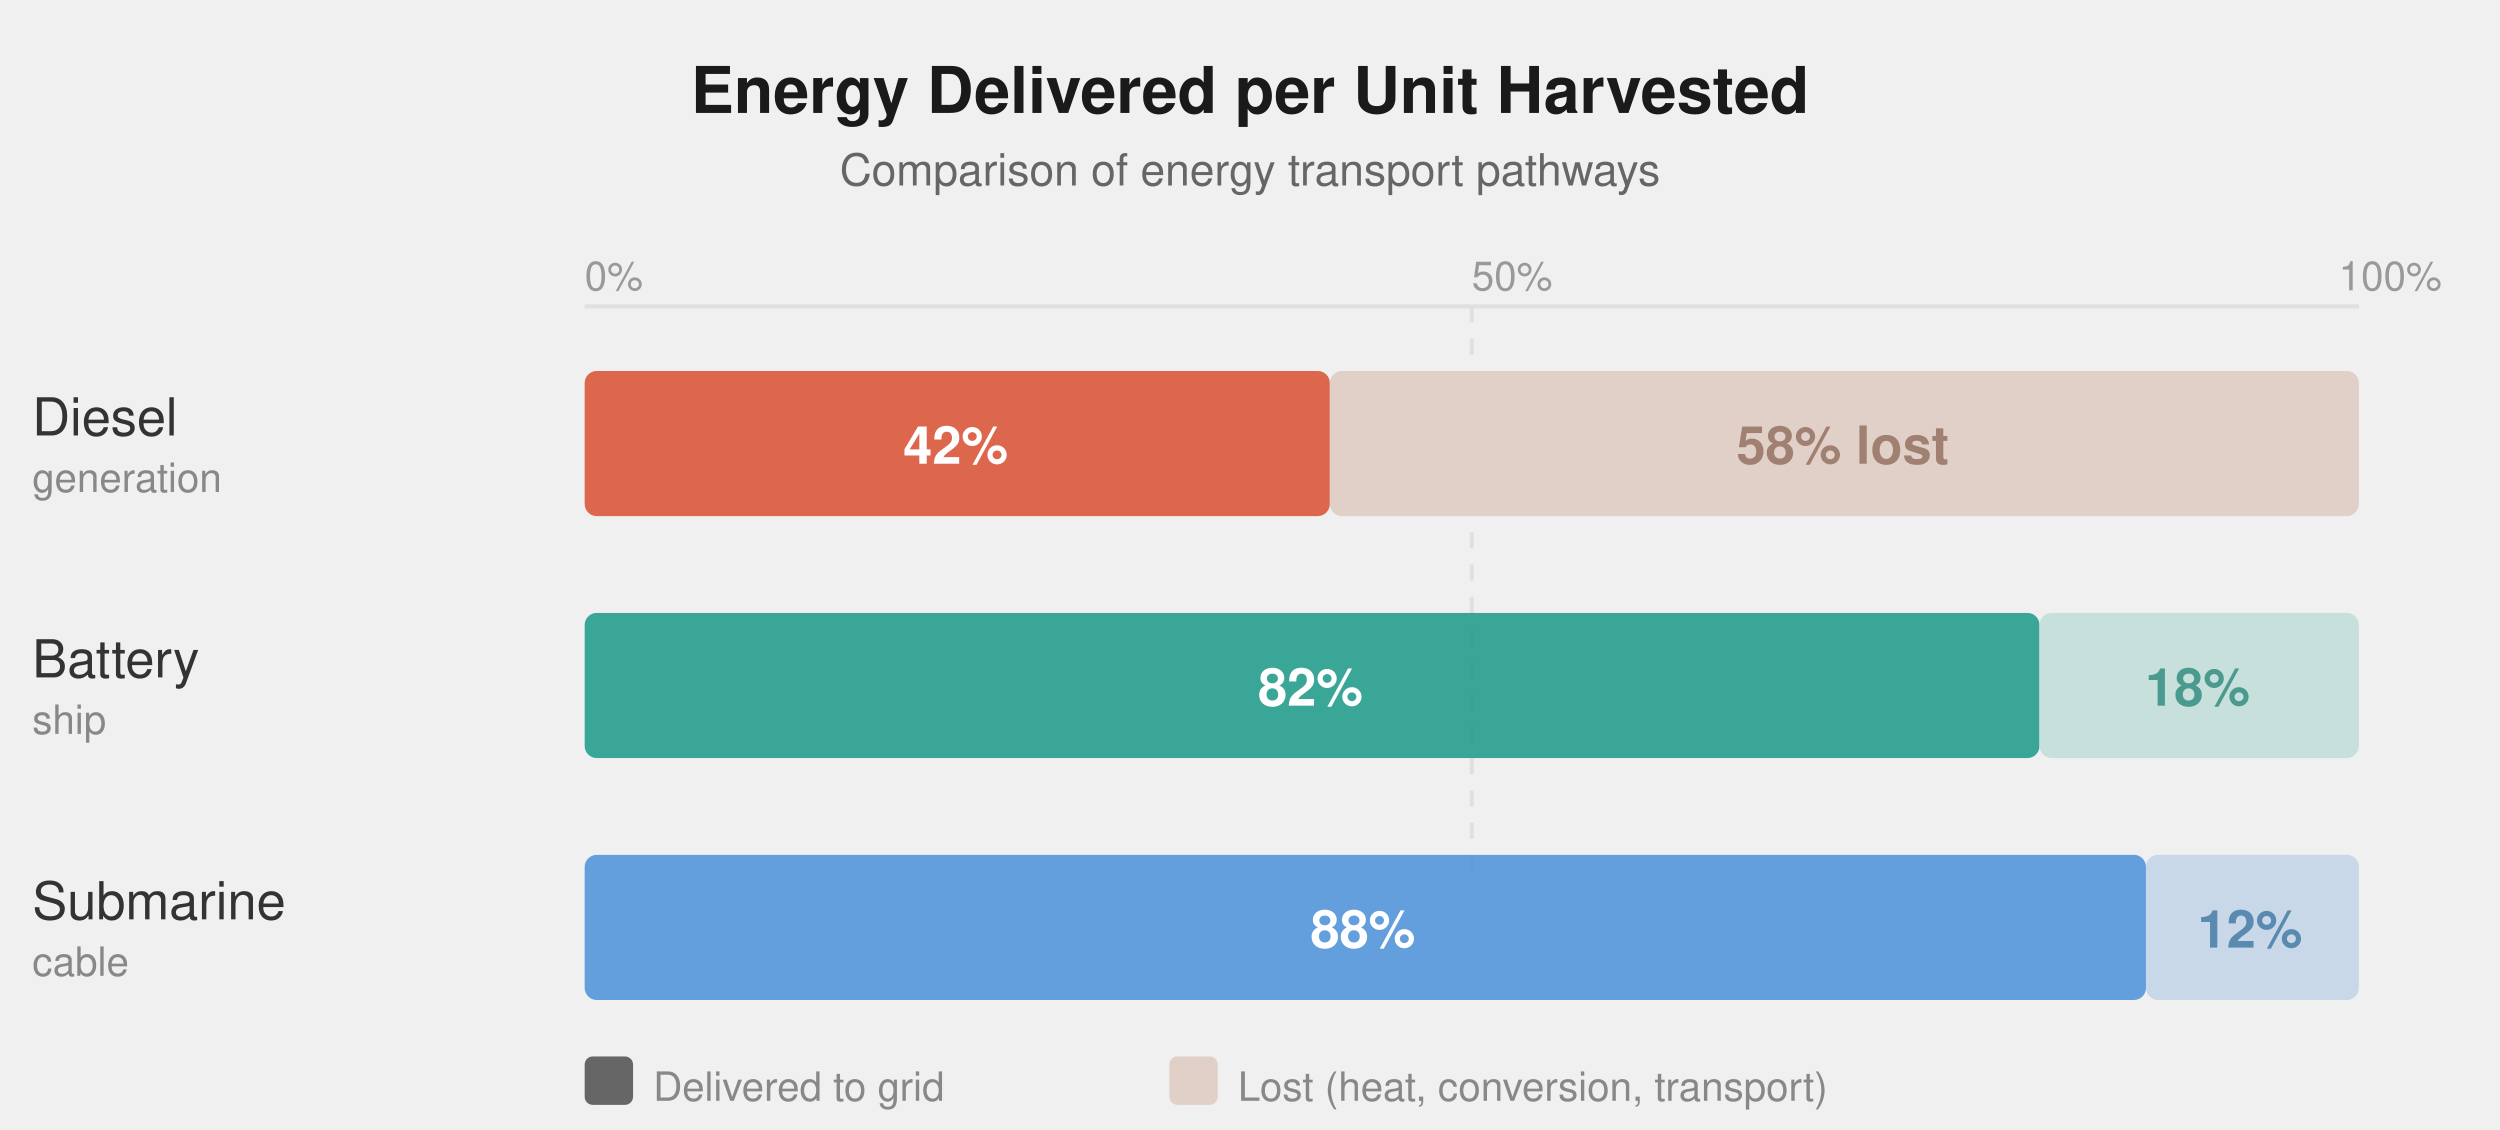
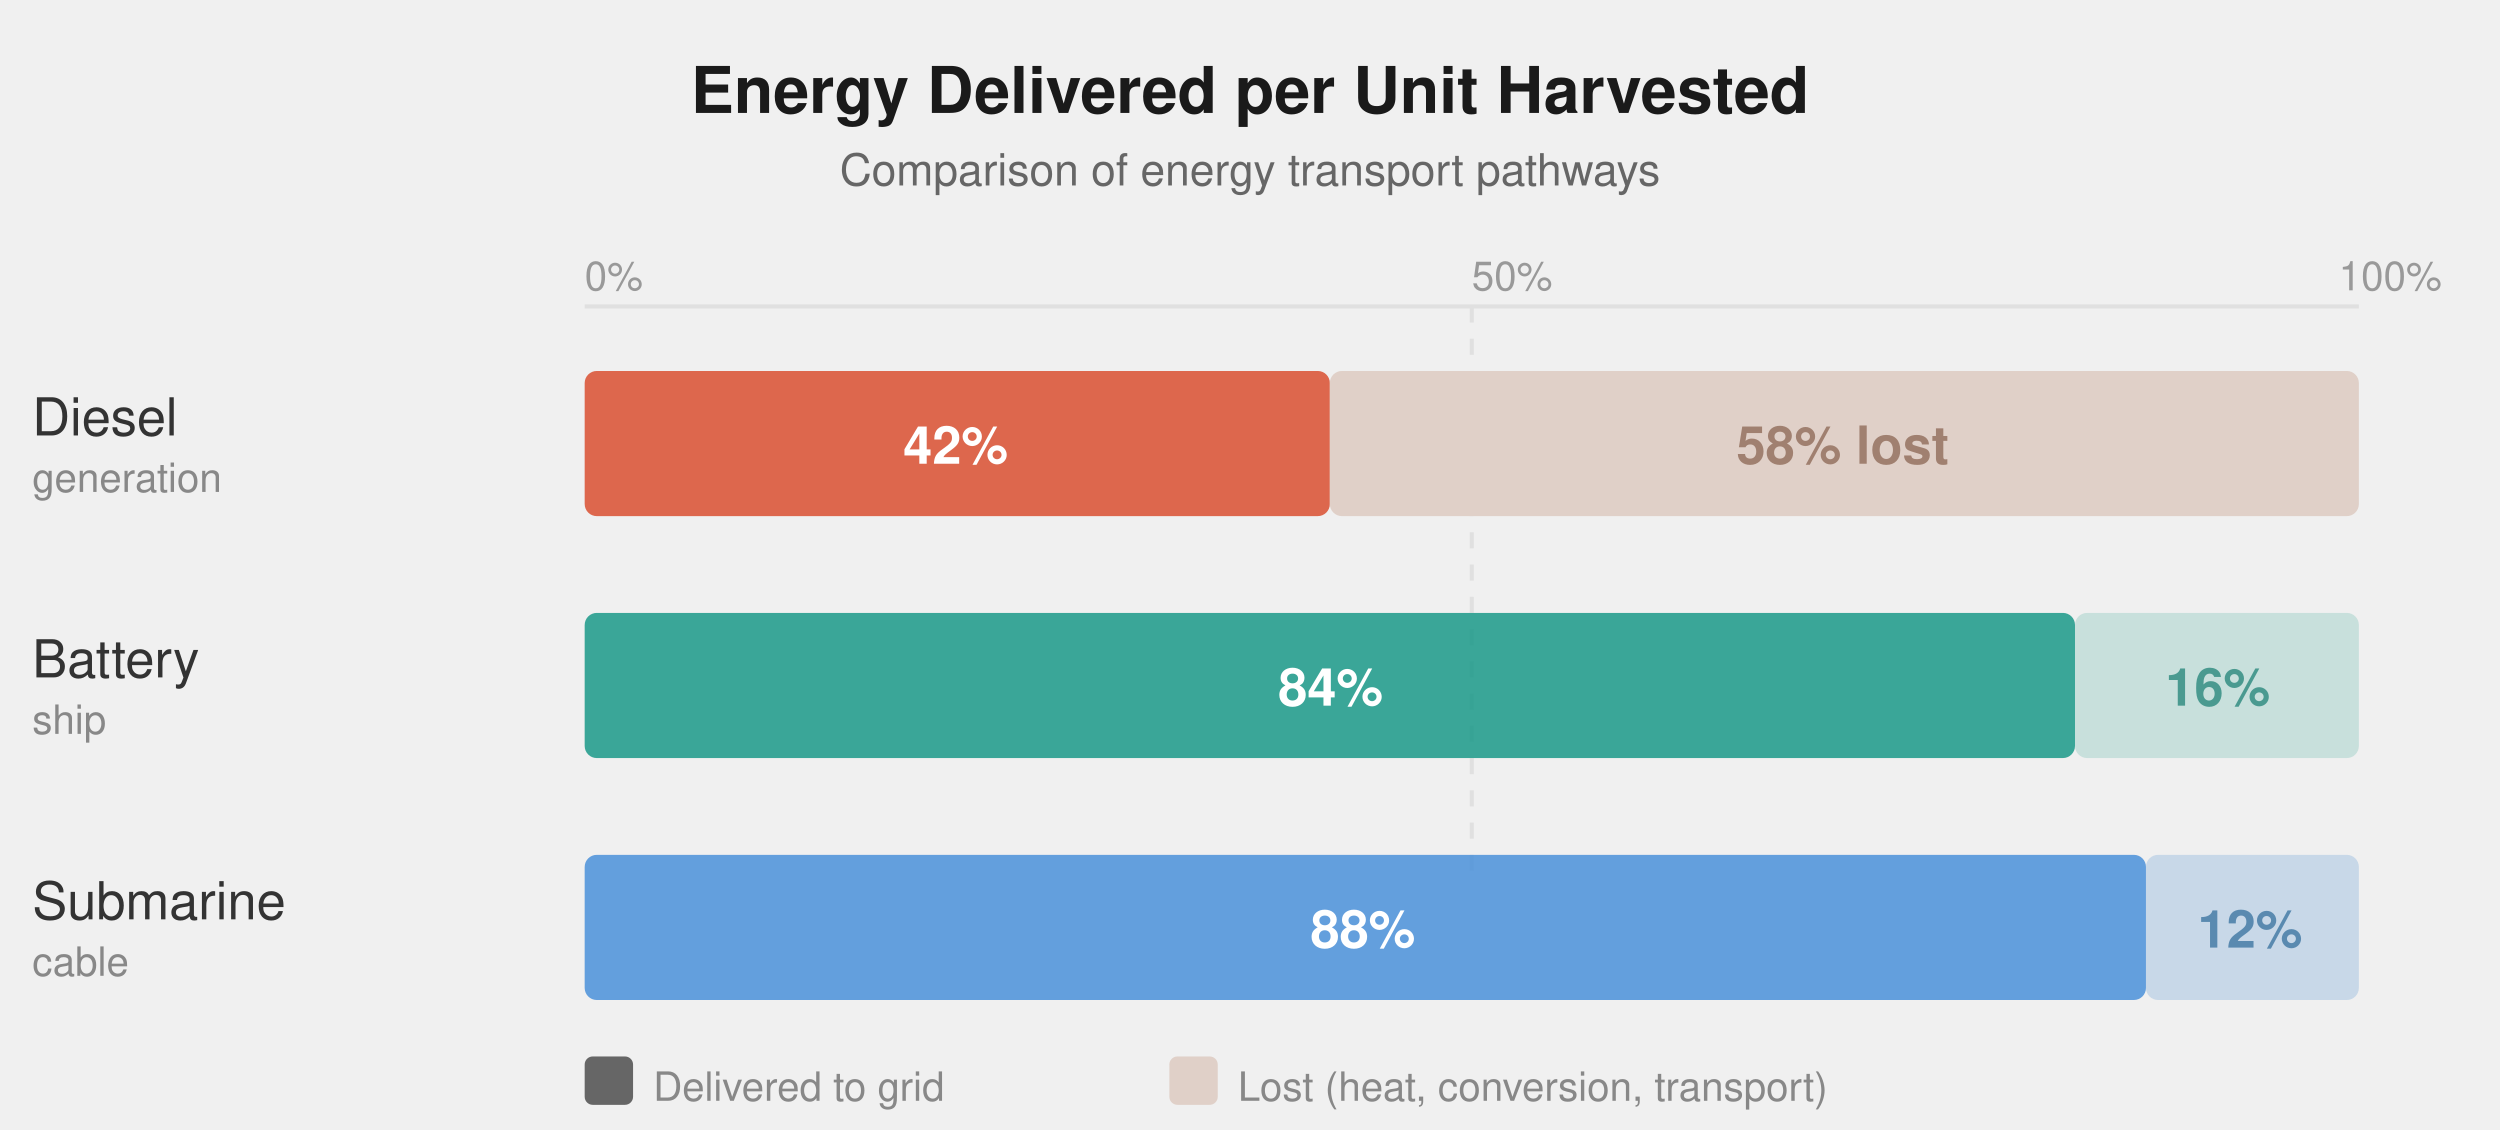
<svg xmlns="http://www.w3.org/2000/svg" viewBox="0 0 620 280">
  <style>
    text { font-family: -apple-system, 'Segoe UI', Helvetica, Arial, sans-serif; }
    .title { font-size: 16px; font-weight: 600; fill: #1a1a1a; }
    .subtitle { font-size: 11px; fill: #666; }
    .row-label { font-size: 13px; fill: #333; font-weight: 500; }
    .pct-label { font-size: 13px; font-weight: 700; }
    .axis-label { font-size: 10px; fill: #999; }
    .note { font-size: 10px; fill: #888; }
  </style>
  <text x="310" y="28" text-anchor="middle" class="title">Energy Delivered per Unit Harvested</text>
  <text x="310" y="46" text-anchor="middle" class="subtitle">Comparison of energy transport pathways</text>
  <text x="145" y="72" class="axis-label">0%</text>
  <text x="365" y="72" class="axis-label">50%</text>
  <text x="580" y="72" class="axis-label">100%</text>
  <line x1="145" y1="76" x2="585" y2="76" stroke="#e0e0e0" stroke-width="1" />
  <line x1="365" y1="76" x2="365" y2="220" stroke="#e0e0e0" stroke-width="1" stroke-dasharray="4,4" />
  <text x="8" y="108" class="row-label">Diesel</text>
  <text x="8" y="122" class="note">generation</text>
  <rect x="145" y="92" width="184.8" height="36" rx="3" fill="#d94f30" opacity="0.85" />
  <text x="237" y="115" text-anchor="middle" class="pct-label" fill="white">42%</text>
  <rect x="329.8" y="92" width="255.2" height="36" rx="3" fill="#e0d0c8" />
  <text x="457" y="115" text-anchor="middle" class="pct-label" fill="#a08070">58% lost</text>
  <text x="8" y="168" class="row-label">Battery</text>
  <text x="8" y="182" class="note">ship</text>
-   <rect x="145" y="152" width="360.8" height="36" rx="3" fill="#1a9988" opacity="0.85" />
-   <text x="325" y="175" text-anchor="middle" class="pct-label" fill="white">82%</text>
-   <rect x="505.8" y="152" width="79.2" height="36" rx="3" fill="#c8e0dc" />
-   <text x="545" y="175" text-anchor="middle" class="pct-label" fill="#4a9a90" font-size="11">18%</text>
+   <rect x="145" y="152" width="369.6" height="36" rx="3" fill="#1a9988" opacity="0.85" />
+   <text x="330" y="175" text-anchor="middle" class="pct-label" fill="white">84%</text>
+   <rect x="514.6" y="152" width="70.4" height="36" rx="3" fill="#c8e0dc" />
+   <text x="550" y="175" text-anchor="middle" class="pct-label" fill="#4a9a90" font-size="11">16%</text>
  <text x="8" y="228" class="row-label">Submarine</text>
  <text x="8" y="242" class="note">cable</text>
  <rect x="145" y="212" width="387.2" height="36" rx="3" fill="#4a90d9" opacity="0.85" />
  <text x="338" y="235" text-anchor="middle" class="pct-label" fill="white">88%</text>
  <rect x="532.2" y="212" width="52.8" height="36" rx="3" fill="#c8d8e8" />
  <text x="558" y="235" text-anchor="middle" class="pct-label" fill="#5a8ab0" font-size="11">12%</text>
  <rect x="145" y="262" width="12" height="12" rx="2" fill="#666" />
  <text x="162" y="273" class="note">Delivered to grid</text>
  <rect x="290" y="262" width="12" height="12" rx="2" fill="#e0d0c8" />
  <text x="307" y="273" class="note">Lost (heat, conversion, transport)</text>
</svg>
